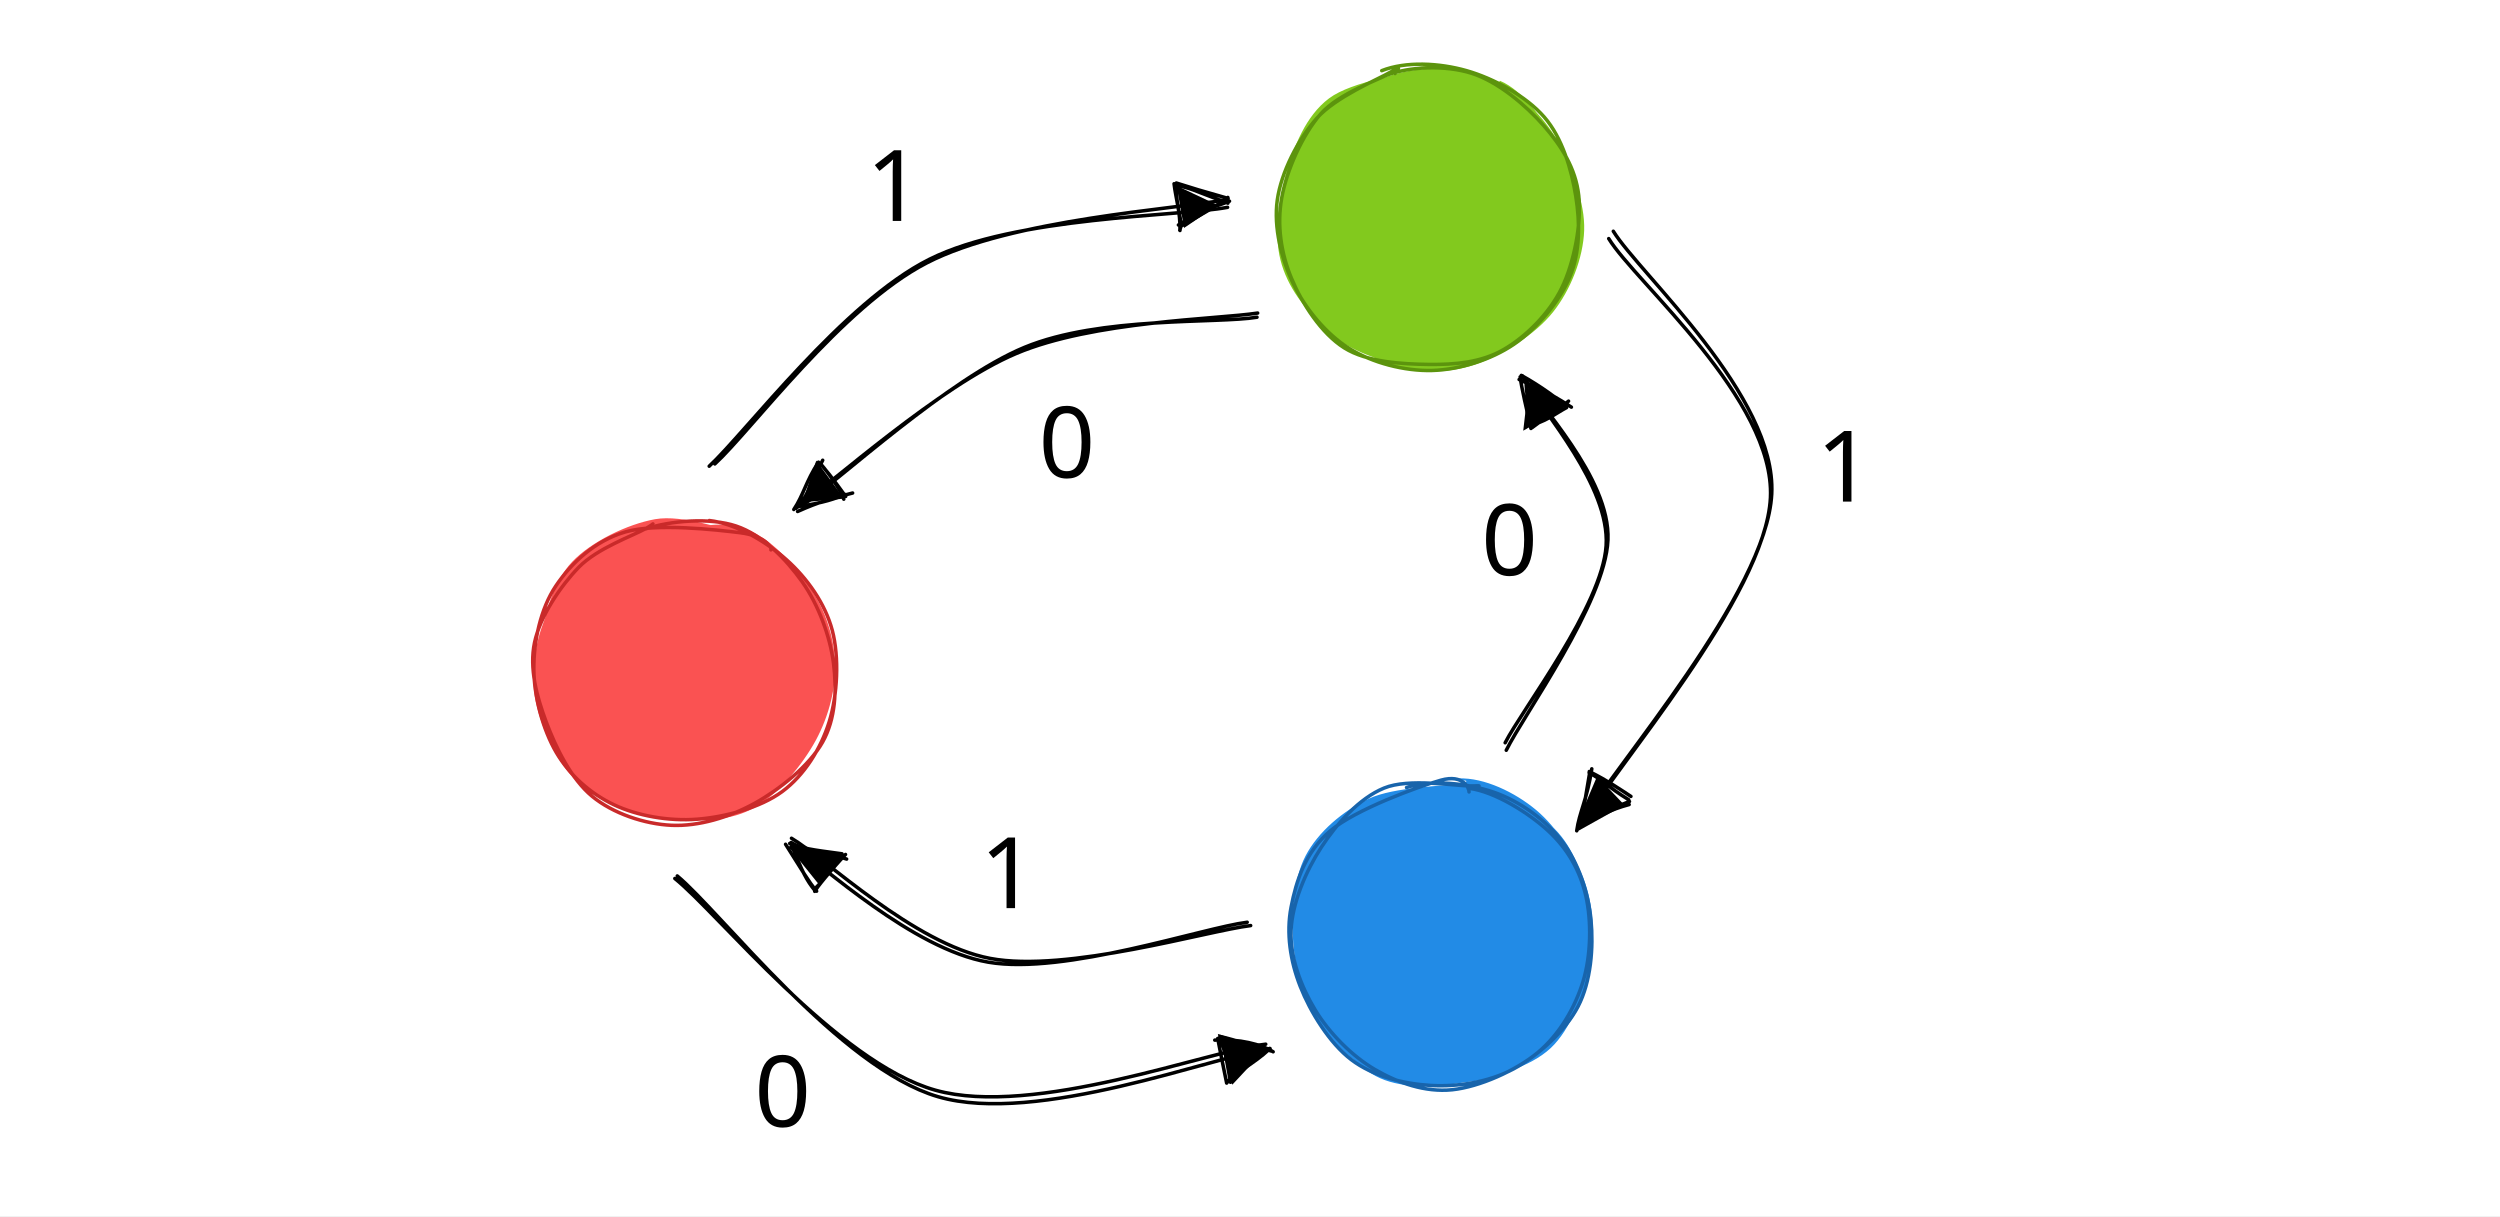
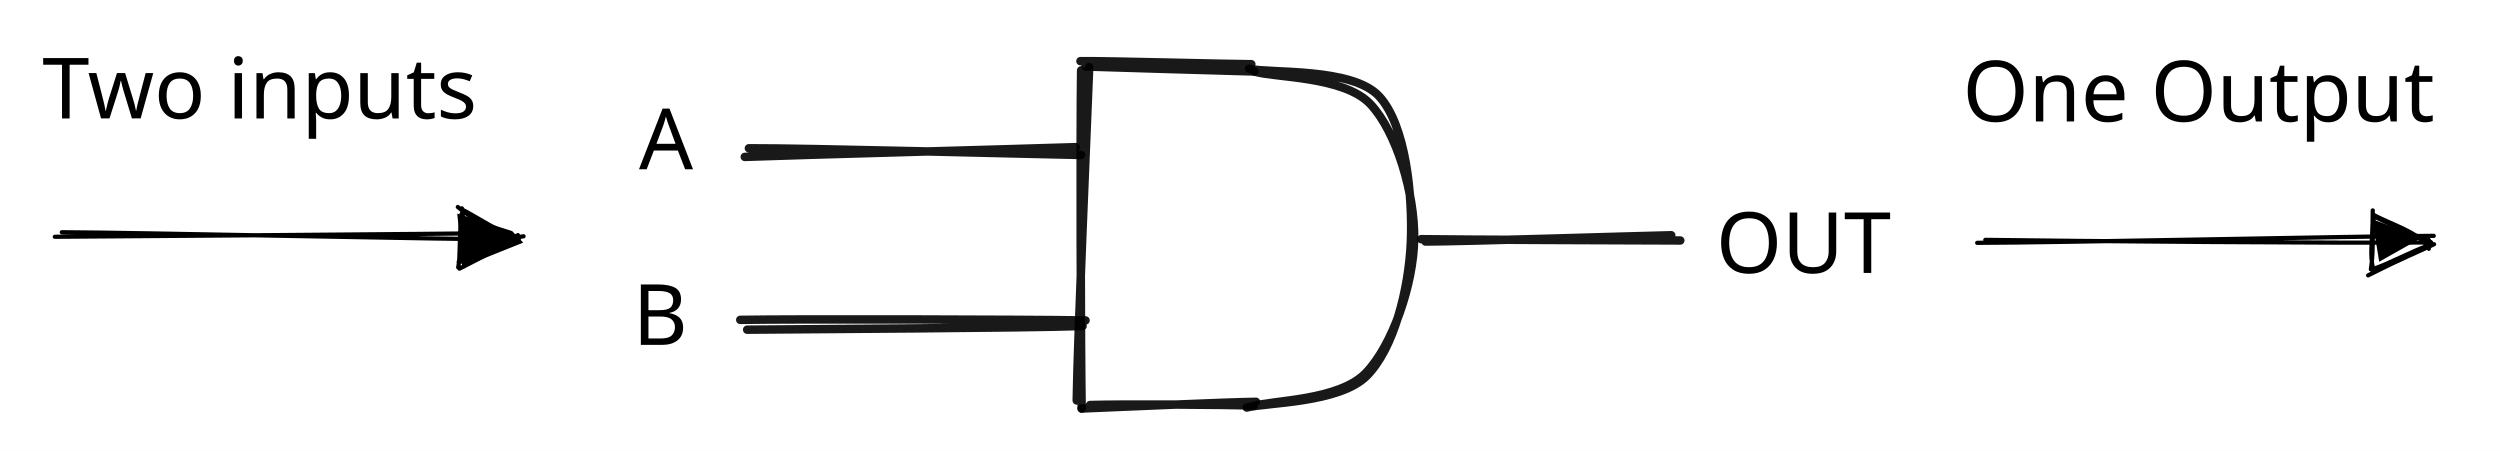
- <svg xmlns="http://www.w3.org/2000/svg" version="1.1" viewBox="0 0 707.2 344" width="707.2" height="344">
+ <svg xmlns="http://www.w3.org/2000/svg" version="1.1" viewBox="0 0 590.775 106.543" width="590.775" height="106.543">
  
-   eyJ2ZXJzaW9uIjoiMSIsImVuY29kaW5nIjoiYnN0cmluZyIsImNvbXByZXNzZWQiOnRydWUsImVuY29kZWQiOiJ4nO1cXFtz2khcdTAwMTN9z69w+Xtcctq59Nz2zbdcXNb25mLHXHUwMDBl+WqLXHUwMDEySFx1MDAwNlx1MDAwNSFcdTAwMTGQY8db+e/bI1x1MDAxM3RcdTAwMDGBcMAmW0uqXHUwMDEyWzNcdTAwMWG1ZuacPt3T5O9nOzu7ybehv/v7zq5/23HDwFx1MDAxYrk3u8/t9a/+aFx1MDAxY8RcdTAwMTE2sfT3cXw96qQ9e0kyXHUwMDFj//7bb+5w6HSDpFx1MDAxZMd9p1x1MDAxM1x1MDAwZu5v80N/4EfJXHUwMDE4O/5cdTAwMWZ/39n5O/07/6AwXGaGYz/tnjZkT1KyfPHPOEpcdTAwMWZqjFwiSlx1MDAxM2amXHUwMDFkgvEhPivxPWy9csOxn7XYS7tcdTAwMDd++PlcdTAwMWNveu9cdTAwMWZdfLyD4yB+57ezh15cdTAwMDVheJZ8XHUwMDBiU5PGMb551jZORnHfv1xmvKSHrbR0vequUXzd7UX+eFxcuCdcdTAwMWW6nSD5Zq9cdTAwMTEyvepG3XSM7MqtfX1cdTAwMDaOJoSA1kxTJqaN9naueNpINadEgDQls1x1MDAwZeIwXHUwMDFlWbP+1zHMZW5mWNvt9LtoXeRlfa5cXMFcdTAwMDTL+txMXlZcdTAwMGJHXHUwMDE4nGwhtDBcXGUm9Pyg20tcdTAwMTb1XHUwMDE4++laoN3A8Y/J5sA+fPjaS/fEX/n5irzJfP3YJNk2YZMr37PXsP2Pytsrv8Vyqz+66ZxcdTAwMWZ8jK5cdTAwMGaG7qvj44+wN2CRnr5uYT+6o1F8sztt+f580bhDfXp6eu71SdRqXfpcdTAwMDFPSG+0v4Zx9/ttb++8XHUwMDE1hm9Ozy6bp++90YejizWM+6nZ/+y5x7z/2bxwj1x1MDAwN+Gbw1fvab1xJz9lXHUwMDBidj303Hu8UamZNExJqlx1MDAxOJ+2h0HUx8boOlxms2txp59B9FnO4FV4gVJdRVxmXHUwMDE0waCU4KQ+M7RcdTAwMDJl3v5x2222dGt89fLgqvnp63C7mcHwKtTZ+1x1MDAxOVxiXHUwMDA3kFx1MDAxYVx1MDAxOFx1MDAwMFx1MDAwNVwic8RRplx1MDAwNtExQLzF1KBZx1B/XHUwMDEz1MAo0ZIzKfi/kVx1MDAxYd55jX3tRnufQi++XHJ7t1x1MDAxZt5cZronT1x1MDAwYuGF4zbiLyd/fILP4fv+6Vx1MDAxNWtcdTAwMWXeXFx4TbMuatBcdTAwMDSkXHUwMDE2j0FccopVUoPWWjBFXHUwMDE1rU1cckefjlx1MDAwZT40/rxccv54Q67li8tDt+23tp1cdTAwMWGMw1x1MDAxMPyKM2BUl6hcdTAwMDFAp62UMaJcYqdcdTAwMGK4gWpcdG57MTcwptu+3IhskFx1MDAxNOyCSfWU3PCrufdNcc6GuUFcdTAwMTFN18VccvfPn8NcZpJUXHUwMDExg+JcdTAwMWN3oFx1MDAxNPV5YbHP2EpeULlgKo1cdTAwMWaEqlx1MDAxOT+Q9PMwXCKgXHUwMDAwjkKca6VcZjNSz6NcdTAwMDLFXG6GaD3DXHUwMDA1xlx1MDAxMKqEplx1MDAxYlx1MDAwZiFcdTAwMTbsUilcdTAwMDSQVTxYbj7dUbJcdTAwMWZEXlx1MDAxMHWLhk2C49c1XHUwMDAyVLur4s61tbJBXHUwMDFjLVxyym1cXFJtKDeQ69R1h6nNyK7SSFx1MDAxMJJzyejsq/uRt9ykxco4Z1x1MDAxMnE4ho+SIIhcZq4hJ3zWJIxl8UPQYkGJwnWesSl0x8lBPFx1MDAxOFx1MDAwNFx0zvzbOIiS8lxmp1O5Z1x1MDAxMd7zXa/ciu+Ub9tNRsE9XHUwMDE2pj2GdtBcIutnP+1kiEl/mf781/O5vSWp2Nr201x1MDAxMLK4q5VYNl41VtJcdTAwMDFnYJKN9yz/b1x1MDAxNTEm/m0yj1x1MDAxN3l1LIVcdTAwMWJcdTAwMWVsIJHp82XEeHZcdTAwMDGdce/i1Xn7slx1MDAxOVx1MDAxZrdO7tqtXHUwMDAzvt3EqKkpSqJiLCVZXcH0UzyZLcKUXHUwMDE3OWSPuidC9JRaYEy3iiYqIGRcdTAwMTXCU2C4XiWaz1Y5jpKz4C7lXFxduPrCXHUwMDFkXHUwMDA0Yep9ppfTbYlTQ/NcdTAwMTM39vFx6f2q0HEvXGa6ds/uhv5VcTMnQcdccqfNSZxcdTAwMGLgO/hgXHUwMDE3h1x1MDAxYr2eYYx4XHUwMDE0dIPIXHLPp0Y8TFtwSStBhPMocCpzXHUwMDFiZ1x1MDAxOYhcdTAwMTaruK1cdTAwMDRcdTAwMTElnDhM4ntKpTRnJVx1MDAxMFx1MDAxOe5QKlx1MDAwMSWWwFx1MDAwZULIjYBIsPnp0imiqFx1MDAxNI6040u0XHUwMDE3bZGsjDDEXHUwMDE2NzYt8ZRSQ1x1MDAxOUFzrLx+qVHbr6PUMFx1MDAxYYTi6Js0UM5ccsv1unfsyJ5GgVZcdTAwMDZcdTAwMTdcdTAwMTidXHUwMDE3gYdpjcWhdkFrXHUwMDAwXHUwMDEysiQ4SVx1MDAwNlx1MDAxNMtcdTAwMDLEqUXawbiXXHUwMDExXHRcZmNgXHUwMDEwoH51pVx1MDAwMdxBXYB0jIpOXHUwMDAzL1xuXHUwMDAzXHUwMDA1xWTfssFcdTAwMWHaooRcdTAwMTJjc295nNjPLEJWVFx1MDAxOdVcdTAwMTSpKuMvSSlcYiFMxvXLXHUwMDE4cnFcXL6VXGaJsHZwS1x1MDAxYS0k/pNz4WlaRmuH49yjf1dIXmCgZNeaVFx1MDAwNjPp6nKJMVx1MDAwMZmfmOHCwXhcdTAwMGLBRVUhezQhSIwmODozmoWLT8CPaIHJZnf9/LhcdTAwMDJcdTAwMTcxoFx1MDAxMteNXG6Uh1x1MDAxY528zvWaXHUwMDA0PqmAxLhIKYIxrHpgLFY7PCRcdTAwMGX6V4UuXHUwMDE3XHUwMDA0R1BcdTAwMDGj80zS6Ik1XHUwMDAzLaikOKW/OkM2XHUwMDE0n59PtFx1MDAxZorhqaVPhm79nvKWXHUwMDBlV42UtHlyMDs3uKtFk1XBXHUwMDE4paJ89Vx1MDAwN0syrYCgmqyfpeq3XHUwMDA2zY8nb1x1MDAxYkHraP/uVEcv3Mtv59vNkrhcdTAwMWbTtZKcK22ILOpIwKC64J2eMFx1MDAxNqOGXHUwMDEzXHUwMDBiXHUwMDFm8zjBXHUwMDE4QlVnT/ovXHUwMDE4W6A0oFx1MDAxYUNcdTAwMTSkkShWdf2MxuJU/VaCXGKZztEgbUZOXHUwMDEyJY0pgEgw7khuwDCUyOizNiQ1pKrKm0xBNUmgXHTFlOCmeFCdnVx1MDAxMCslJWz8hHih3Fx1MDAxMFx1MDAwMOYh2Fu33MBwzDo5iS6MacMp5Tm3lKV+XHUwMDE5ui1cdTAwMWImXHUwMDAw0oZ6aDxWW29Qh1x1MDAxOGbVOz6QoMpcdTAwMTezXHUwMDAxmbVcdNUkxdVmmiM+1yE35kiKkugo3L9euWFcdTAwMTbJXHJW3tbL5UYlWtJmWFeuXHUwMDE3ZWolNWpcdTAwMTQyVsvWp8aToSRez+s3m8NcdTAwMTO3R1x1MDAwZq7Gg7uX202NXHUwMDE4X1x1MDAxNXRd5lx1MDAxMVNqpLpCfTyBvuBcdTAwMWHZXHUwMDA3ViuO+YlkL27ix0v2km3QXHUwMDE35IH6gnJVXHRcIoy20PtcdTAwMDKtX322uJxnK0GEoU8+lSGLIOLSOIZKQbnRXHUwMDE0u25KpTO99GRZQFVcdTAwMWTcXHUwMDA0Y1pKSbXSXHUwMDFiLzJZWDVcdIxsUl6scrBcZlx1MDAwMphcdTAwMDGwOXwjcku3kzvGxZnkyE6SMM5x7lx1MDAxZSYvVklBg6CAflZZ14jSXHUwMDFk5ohcdTAwMWXuKKlcdTAwMTSVKO3BXHUwMDFlNKzlcPkpXHUwMDE1hmRFT1RcdTAwMTJcdTAwMDS4XG7Wi1x1MDAxMUGVUHUyXHUwMDFh1XBJXHUwMDA3LCNlTXpDVTMlqnqj8U9tonSvXHUwMDA2svVSvtXtOLpsvDs+63x13S0nyjI1cniMmpt6+kKhJdxcdTAwMWXXPYq+UJTAg1K2/1p9UanRobIgQ4FcdTAwMTaEXHUwMDEyXv+g5PRt+1V4LVx1MDAwNp5od6+6vuxfn6tcdTAwMGbbXHJcdTAwMWFcdTAwMWLyXHUwMDE3jrtKXHUwMDE4XHUwMDAyuj05QMSQXHUwMDEyLF8g87NcdTAwMTiaXHUwMDEy73qrO3+weDVCNaWG/ZdhnJ3EOVx1MDAxMIXqXCJznEZhlFx1MDAxNvX92uLa2i2FKFx1MDAxMVx1MDAwZapcdTAwMGWcXHUwMDA3rVEx8lJpKUc5hjyFXHUwMDAykoKdjs1glOll5Vx1MDAxZaTi+3NcdTAwMTP4XG7BXHUwMDA1XHUwMDEzmj2l+teUsI2Wla5cIrQpkipHJ2NQ/EtD9JzCUlvpSVx1MDAwNFfEXGLDhFx1MDAxMbO1XHUwMDE16632sFah8LeSXlx1MDAxOYK+kYo5taXMXHUwMDExlGLMKVx1MDAxOEad9ptcdTAwMGa/uvxni+Q/iNLZ5LLRXHUwMDFhMlX32uaxXHUwMDBi31x0sZ8yStYk/amqPoXRKGFwsXh9kuxdtEZvLk9vxq/uTujtl36P3za+bDdJXHUwMDFhW/Q2r5LiPklyv8A/RM6GXHUwMDBlYeqpXHUwMDE4ybSUnORM3GAkoKnRj1hW+itEXHUwMDAyI7+TlIgmhyNcdFU4QvRcdTAwMGKMoJWpX1rabYw+XGa/nO+/+8abcHj2/sXeYb+qPrvndnrXI//pkSQ0pEhiRNr0lCyeZ6L6cCS2olcywlZQVUEpXHUwMDE5udF46I5wky6E09x+PyCFbqji63VcdTAwMTnC2H12XHUwMDA2hFJcdTAwMTJcdTAwMDPs2VwiU6pcdTAwMTnhIH9SePBcdTAwMDdcdTAwMGJcdTAwMGb0XHUwMDFjgFwi1cDqX9Z+NnEyu+5weJbgkFPT8Fx1MDAxZFx1MDAwMm+Cz2yY3a+Bf7M/739cdTAwMWNIP1x1MDAxNlx1MDAxOKn9duv56Xt+f/b9XHUwMDFmIVbKqSJ9
+   eyJ2ZXJzaW9uIjoiMSIsImVuY29kaW5nIjoiYnN0cmluZyIsImNvbXByZXNzZWQiOnRydWUsImVuY29kZWQiOiJ4nO2aWVfiSFx1MDAxNIDf/Vx1MDAxNVx1MDAxY/q1pWtf+lxyXFxatF26UbFnTlx1MDAxZk+AXHUwMDAwkWwmhah9/O9TiZCEXGKyjDh4hjwo3NpuVd3v3ltcdTAwMTX+bFx1MDAxNVxuRfXgm8WvhaJ53zRsq1x1MDAxNVx1MDAxOIPi50h+Z1x1MDAwNqHlubpcYsXfQ69cdTAwMWY045pdpfzw65cvhu+XOpZqeF6v1PSc52ambTqmq0Jd8W/9vVD4XHUwMDEz/81cZmRbrlx1MDAxOdeNpekwlIi89MRz4yEhgIAxKFx1MDAwME1qWOGuXHUwMDFlSpktXdw27NBMS1wiUbFcdTAwMTNK5l9cdTAwMWF7snrUQ99cdTAwMWJXZJ/Sh3TYtmXbNfVgP0/IaHb7QUapUFx1MDAwNV7PrFst1Vx1MDAxZM0/I0/ahZ5esLRV4PU7XddcZqO5w0Tq+UbTUlx1MDAwZlomQVwiNNxO3EUquY+nKWRcdGBcdTAwMTDNllxiLFx1MDAwNE6Ko/ZEsFx1MDAxMsRCXG5cbinmVFx1MDAxMppTbMezvSBS7Fx1MDAxM4ifVLWG0ex1tH5uK6mjXHUwMDAyw1xyfSPQm5XWXHUwMDFiXGanzFLFuqbV6aoxXUMzXnZcdTAwMDQ4xIRClupcdTAwMTGN4Vdb6e7H0m+eXHUwMDEyP+Bpq1x1MDAxMqqG+VC9vLpwzq6Kw/Lf2fVzW8P1+5O2XHUwMDFl2lxyXHUwMDFhSp7SSUX19zL2lnbV91vGs21AJjDXKjJcdTAwMDE4T8q1XHL2dKHbt+1U5jV7XHUwMDEzzClURqAqltuy3E6+iem2ppTYRqh2PMexlFbjzLNcXJWvXHUwMDEx91tcdTAwMGVcdTAwMDJv0DWN1oSep5b5UXfjS5x+KqT7XHUwMDE0f0k+//48sTabVn0r+3+46POzTOVUllx1MDAxMZOScorTXHUwMDFhs1i+qFxu+9uv/e53R4ir3tXh7lx1MDAxOVx1MDAxM86asyzROMopIzHK7N1QXHUwMDE286BcZlx1MDAxMYRIXCKS8ThcdTAwMWKUR519XHUwMDE0lMVqUGYwL1x1MDAxZKFMXHUwMDExJFx1MDAxMmXKZ4F8dnOwO0Dnv9xcdTAwMDPVMNRtxVx1MDAxOVxcWvBDg0zBeoHMXHUwMDE5glxmcZnyseF41Nn/m2NcdTAwMDZRXjrimFx1MDAxMFx1MDAwNlx0Qnz+7Pqv6lxyXHUwMDE1tVvjToTd6olzICtcdTAwMTc/XHUwMDFia1x1MDAwZTJcdTAwMDTg1ZBM3o3kXHQgi5chWejzjn5kmidtUFx1MDAxZXX2UVBcdTAwMWWrLd5cZuVcZqk5lDnjXHUwMDFjXHUwMDEzLFx1MDAxNojJe81cdTAwMWJRd2xn79Bnu0ZZosHD/lx1MDAwNuU5USZzZddcdTAwMTJcdTAwMDIpmD71bFD+sCiTXHUwMDE1RWWelyZcdTAwMDdloX0/5HD+qIxcdTAwMDfXdtlcdTAwMTO4XHUwMDE53JGftW9nZbfdxVx1MDAxZlx1MDAxYmWKcij/tyRLiFx1MDAwMaRgw/GG48JcdTAwMTjHXHUwMDEwXHUwMDEzklx1MDAxN49AZlwiMlxcXHUwMDBl5o/JR9/rXvnIsi5O9o6Oj2VFXHUwMDE419ena1x1MDAwZjJ59fL6/WIyXHUwMDE2JVx1MDAwNDlFXGLqozBcdTAwMTM0fa3wSrpNuaBSZDdpg/aos4+CNlx1MDAxMiWpTY9cdTAwMTGkd1x1MDAxM1wijni2OS9cdFx1MDAxZZFcYlxip7pcbqGzuptqR9FDYEmfmpkgSGAgXHUwMDA0YDOVYyWdmjOdXGJiQrVcdTAwMTZwTDdU0mKEJVx1MDAxMoxiXCL5rN7+3cHCiLZjYjoy/dpcdTAwMWVTRDBlXHUwMDBi3PbVnIvt872gXHUwMDExXHUwMDFlX5q08rjdv0TOkpdcdTAwMDQwJ1/Wi+lsY4ZcdTAwMWLTXHUwMDA3qHG/JdjKXHUwMDFjXHUwMDE1zCRcdTAwMTKJa8pMdZhzUMnRlIv5d3I42vZl6q8/msPRm2A9b/Zq3E5mXHUwMDFio2dcdTAwMWIuSKMy79UkXHUwMDE48dT34drHQUFAxlRnsdh7rLOrfefxvkyMyvlO65RcdTAwMWNet9efxXxcdTAwMGVcdTAwMDFyY78li1x1MDAxM9JcdTAwMDSUSVJGt3JcdTAwMTJcYsJcdTAwMTBdhMcx41xcXGI8iaVI88pcdTAwMDXAa3uuqlmPMftgTLpvOJb9MLYnsVx1MDAwMepcdTAwMDU6XHUwMDFmeFx1MDAwNcv1+1qvzDqGZpz0RnNcdTAwMWZrUbatjlx1MDAxYufEZnvcfpXVNOykWHl+WtrUXHUwMDFhXHUwMDE4urug+oJaL7A6lmvY5y+1WS6YQTL1xlx1MDAxYlKCJFuAn5P9XHUwMDFm9/bpWVx1MDAxYkiy23503VZwTFx1MDAxZdedXHUwMDFmiFx1MDAxMNBJXHUwMDA3YVx1MDAxY0hOhIQvQluJXHUwMDAzxJCQklx1MDAwMMDYf1x1MDAxZOkgl1xcn1xy6JS3V+9cdTAwMTPsXHUwMDE41ilcdTAwMThahrlcXLDLKDb8UVRs80XaXHUwMDA1wKt3aje3deg2O7RcdTAwMTFcdTAwMWU4MlmymNJmP9JyXHUwMDFilCBFXHUwMDEwMaxcdTAwMTNcdTAwMDDKOExfXHUwMDA1RCtj+LEhl1B2g5M8NJ38Js7OiLMw4yFzfkJKbVxyjM3/U5VcdTAwMWa7/OjmRF1cdTAwMTn1m2ZFXHUwMDA0dzrqntfX309A9pqfIODd/Fx1MDAwNJzgJ15GYYZcdTAwMDHlem8mv1x1MDAxYXvjIKxcdTAwMWRcdTAwMDJcdTAwMDLplFdcdTAwMWSET12zcNpXOu6tQ1x1MDAxMM5os1x1MDAxNFtoelx1MDAwZYtcdTAwMThHXHUwMDAw4rnRsn9ZpqiEO6q3a/clN25vTm5cdTAwMGbWXHUwMDFkLVx0yDhLNH8h94bw0HnY0SFcdTAwMDVDXHUwMDAxXHScfNP11vBAzjI2sGp4yuvATHk5VOjUKKTNTGdcdTAwMDFkXHUwMDAxVlxcc1x1MDAwN5hHbrkq9mtm9/B4XHUwMDBmfO+5689cbirlXuRKXFxa3T3xvLGG6fhI3ynWICT5UjctS+FSWVx1MDAwN1xcKsvhkrlcdTAwMWLI48I5g1x1MDAxMFMyf9r2ek6+prxASEVcdTAwMWVcdTAwMTjOVlxiXGaZXHUwMDBiXHUwMDE4SKFOXHUwMDEz8UKHuNeBSfL89EhVmO9gPmZJz1x1MDAxN1x1MDAwNUnJ0/DTSs6Cy6V+XHUwMDE35+tcdTAwMDBkpMbWaIXi1SlcdTAwMWG+X1N6bYqjY63eU6s1nGDaWfHOMlx1MDAwN5WXVvWpXHUwMDFkP1GvMeZcdTAwMTFQZnx4f9p6+lx1MDAwN2zczvMifQ==
  <defs>
    <style class="style-fonts">
      @font-face {
        font-family: "Virgil";
        src: url("https://unpkg.com/@excalidraw/excalidraw@0.14.2/dist/excalidraw-assets/Virgil.woff2");
      }
      @font-face {
        font-family: "Cascadia";
        src: url("https://unpkg.com/@excalidraw/excalidraw@0.14.2/dist/excalidraw-assets/Cascadia.woff2");
      }
    </style>
  </defs>
-   <rect x="0" y="0" width="707.2" height="344" fill="#ffffff" />
-   <g stroke-linecap="round" transform="translate(150.6001 147.1001) rotate(0 42.79999 42.79999)">
-     <path d="M39.28 1.06 C46.66 0.04, 57.75 2.73, 64.7 6.43 C71.66 10.12, 77.56 16.74, 81.01 23.23 C84.46 29.72, 86.23 37.92, 85.43 45.37 C84.62 52.82, 80.94 61.79, 76.19 67.93 C71.43 74.07, 64.17 79.61, 56.91 82.21 C49.66 84.81, 40.18 85.02, 32.67 83.53 C25.17 82.05, 17.19 78.77, 11.88 73.29 C6.57 67.82, 2.23 58.22, 0.82 50.69 C-0.59 43.17, 0.73 35.15, 3.42 28.17 C6.11 21.18, 8.95 13.27, 16.98 8.8 C25.02 4.32, 44.09 1.85, 51.65 1.33 C59.21 0.81, 62.36 4.99, 62.33 5.69 M58.73 2.07 C65.99 3.89, 72.64 11, 77.12 17.24 C81.59 23.49, 85.07 32.01, 85.57 39.53 C86.08 47.05, 83.93 55.39, 80.15 62.37 C76.36 69.34, 69.44 77.66, 62.87 81.35 C56.29 85.05, 48.06 85.35, 40.69 84.54 C33.32 83.72, 24.94 80.96, 18.64 76.48 C12.34 72, 5.61 64.73, 2.87 57.65 C0.14 50.58, 0.85 41.64, 2.25 34 C3.64 26.37, 5.84 17.54, 11.26 11.83 C16.67 6.13, 26.88 1.17, 34.72 -0.23 C42.56 -1.62, 54.79 2.88, 58.32 3.47 C61.85 4.06, 56.05 2.72, 55.89 3.31" stroke="none" stroke-width="0" fill="#fa5252" />
-     <path d="M50.03 0.15 C57.33 0.93, 66.08 6.05, 71.88 11.23 C77.68 16.41, 82.83 23.6, 84.84 31.24 C86.85 38.89, 86.32 49.5, 83.96 57.1 C81.6 64.69, 76.9 72.23, 70.66 76.83 C64.43 81.42, 54.51 84.03, 46.57 84.64 C38.63 85.26, 29.66 83.68, 23.03 80.53 C16.39 77.38, 10.53 72.17, 6.76 65.76 C2.99 59.35, 0.43 49.93, 0.41 42.08 C0.38 34.24, 2.29 25.13, 6.62 18.67 C10.95 12.22, 17.68 5.86, 26.37 3.35 C35.07 0.84, 51.94 2.75, 58.79 3.6 C65.64 4.45, 67.77 7.67, 67.48 8.45 M31.9 2.55 C39.06 0.18, 50.24 -0.78, 57.65 1.71 C65.05 4.2, 71.74 11.01, 76.32 17.48 C80.91 23.94, 84.22 32.94, 85.18 40.51 C86.13 48.07, 85.8 56.26, 82.07 62.87 C78.34 69.49, 69.9 76.28, 62.78 80.19 C55.67 84.11, 47.02 86.7, 39.38 86.36 C31.73 86.02, 22.81 83.03, 16.9 78.16 C10.99 73.29, 6.64 64.38, 3.92 57.13 C1.21 49.88, -0.93 41.96, 0.61 34.66 C2.14 27.36, 7.92 18.71, 13.15 13.34 C18.37 7.98, 28.51 4.43, 31.96 2.48 C35.4 0.52, 33.61 1.05, 33.81 1.61" stroke="#c92a2a" stroke-width="1" fill="none" />
-   </g>
-   <g stroke-linecap="round" transform="translate(361.4001 18.70012) rotate(0 42.79999 42.79999)">
-     <path d="M37.94 0.61 C45.37 -1.06, 55.17 0.87, 62.04 4.27 C68.91 7.68, 75.18 14.45, 79.18 21.01 C83.17 27.58, 86.2 36.26, 86.01 43.66 C85.82 51.05, 82.39 59, 78.03 65.38 C73.68 71.76, 66.69 78.68, 59.87 81.93 C53.04 85.19, 44.74 86.03, 37.1 84.9 C29.47 83.77, 19.92 80.28, 14.07 75.14 C8.22 70, 3.95 61.5, 2.01 54.04 C0.07 46.58, 0.36 37.86, 2.45 30.38 C4.54 22.89, 7.96 14.09, 14.54 9.14 C21.13 4.19, 36.53 2.13, 41.93 0.67 C47.34 -0.79, 47.03 -0.33, 46.98 0.4 M62.93 4.16 C69.55 6.94, 75.46 15.5, 79.43 22.55 C83.4 29.6, 86.98 38.6, 86.73 46.45 C86.47 54.29, 82.91 63.33, 77.9 69.61 C72.89 75.89, 63.83 81.55, 56.66 84.14 C49.49 86.73, 42.24 86.98, 34.89 85.14 C27.53 83.31, 18.24 78.39, 12.52 73.11 C6.79 67.83, 2.01 61.1, 0.51 53.46 C-0.98 45.83, 0.77 34.6, 3.57 27.3 C6.37 19.99, 11.18 14.04, 17.29 9.64 C23.4 5.25, 32.83 1.64, 40.22 0.95 C47.62 0.26, 58.16 4.62, 61.67 5.49 C65.18 6.37, 61.37 5.63, 61.27 6.2" stroke="none" stroke-width="0" fill="#82c91e" />
-     <path d="M29.47 1.29 C36.29 -1.41, 45.79 -0.89, 53.45 1.29 C61.11 3.47, 70.27 8.46, 75.42 14.39 C80.57 20.31, 83.15 29.29, 84.36 36.83 C85.57 44.37, 85.6 52.65, 82.68 59.63 C79.76 66.61, 73.35 74.28, 66.85 78.69 C60.35 83.11, 51.43 85.9, 43.67 86.1 C35.91 86.3, 26.83 83.96, 20.3 79.89 C13.77 75.82, 7.9 68.68, 4.5 61.67 C1.11 54.67, -1.17 45.68, -0.08 37.86 C1.02 30.05, 5.75 20.79, 11.07 14.78 C16.39 8.76, 28.14 3.87, 31.83 1.76 C35.52 -0.36, 33.12 1.53, 33.23 2.1 M30.63 2.66 C37.21 0.08, 47.45 -0.33, 54.89 2.03 C62.33 4.39, 70.2 11.05, 75.25 16.81 C80.3 22.57, 84.34 28.94, 85.19 36.6 C86.05 44.27, 83.92 55.53, 80.36 62.8 C76.81 70.07, 70.14 76.63, 63.88 80.22 C57.62 83.82, 50.31 84.47, 42.81 84.39 C35.3 84.3, 25.34 83.77, 18.86 79.71 C12.38 75.65, 6.89 67.11, 3.94 60.04 C0.99 52.97, -0.21 45.05, 1.17 37.3 C2.55 29.55, 7.02 19.44, 12.2 13.52 C17.39 7.61, 28.77 3.84, 32.29 1.83 C35.8 -0.19, 33.4 0.84, 33.27 1.42" stroke="#5c940d" stroke-width="1" fill="none" />
-   </g>
-   <g stroke-linecap="round" transform="translate(365.0002 221.5001) rotate(0 42.79999 42.79999)">
-     <path d="M53.8 1.15 C61.09 2.62, 70.65 8.26, 75.76 14.02 C80.86 19.79, 83.28 27.8, 84.41 35.71 C85.54 43.63, 85.63 54.15, 82.55 61.49 C79.46 68.83, 72.53 75.83, 65.9 79.74 C59.26 83.65, 50.52 85.04, 42.74 84.94 C34.95 84.84, 25.5 83.09, 19.17 79.13 C12.83 75.17, 7.76 68.08, 4.72 61.17 C1.68 54.26, 0.1 45.24, 0.91 37.66 C1.72 30.08, 4.49 21.63, 9.56 15.7 C14.63 9.77, 23.14 4.19, 31.33 2.08 C39.52 -0.03, 53.61 2.3, 58.71 3.06 C63.81 3.81, 62.1 5.99, 61.95 6.58 M47.64 -1.3 C54.88 -1.57, 63.57 2.65, 69.55 7.64 C75.54 12.63, 81.05 21.24, 83.52 28.66 C86 36.08, 86.06 44.46, 84.41 52.19 C82.76 59.91, 79.43 69.61, 73.62 75.02 C67.82 80.42, 57.62 83.19, 49.59 84.61 C41.57 86.02, 32.34 86.55, 25.48 83.53 C18.61 80.51, 12.49 72.84, 8.39 66.47 C4.29 60.1, 1.54 52.97, 0.86 45.33 C0.18 37.68, 0.76 27.42, 4.32 20.6 C7.87 13.79, 14.93 7.85, 22.19 4.44 C29.44 1.04, 43.57 0.93, 47.84 0.15 C52.1 -0.63, 48.24 -1.14, 47.76 -0.23" stroke="none" stroke-width="0" fill="#228be6" />
-     <path d="M32.88 1.28 C39.82 -1.08, 50.23 0.07, 57.56 2.6 C64.89 5.13, 72.3 10.46, 76.88 16.48 C81.47 22.5, 84.3 30.92, 85.06 38.72 C85.81 46.51, 85.05 56.2, 81.39 63.23 C77.73 70.26, 70.05 77.18, 63.1 80.9 C56.15 84.62, 47.34 85.99, 39.7 85.55 C32.05 85.11, 23.38 82.93, 17.24 78.26 C11.09 73.6, 5.65 64.75, 2.82 57.56 C-0.02 50.37, -1.2 42.47, 0.22 35.13 C1.63 27.79, 4.26 19.51, 11.32 13.52 C18.38 7.53, 36.03 1.04, 42.57 -0.79 C49.11 -2.63, 50.6 1.64, 50.56 2.52 M50.68 1.52 C57.79 2.43, 67.45 8.46, 72.93 13.52 C78.42 18.57, 81.94 24.75, 83.58 31.85 C85.23 38.96, 85.08 48.73, 82.81 56.14 C80.54 63.54, 76.13 71.17, 69.97 76.27 C63.8 81.38, 53.47 85.97, 45.8 86.77 C38.13 87.56, 30.41 84.81, 23.94 81.04 C17.48 77.27, 10.99 70.71, 7.03 64.16 C3.08 57.62, -0.08 49.43, 0.21 41.77 C0.5 34.11, 4.38 24.91, 8.77 18.18 C13.15 11.46, 19.48 4.33, 26.5 1.44 C33.52 -1.46, 46.57 0.83, 50.9 0.82 C55.23 0.82, 52.61 0.61, 52.45 1.4" stroke="#1864ab" stroke-width="1" fill="none" />
-   </g>
+   <rect x="0" y="0" width="590.775" height="106.543" fill="#ffffff" />
  <g stroke-linecap="round">
-     <g transform="translate(201.8001 131.1001) rotate(0 72.39999 -36.40001)">
-       <path d="M-1.18 0.78 C9.19 -8.82, 36.7 -45.56, 61.13 -57.76 C85.57 -69.97, 131.69 -69.83, 145.45 -72.45 M0.41 0.14 C10.74 -9.32, 36.26 -44.27, 60.36 -56.73 C84.47 -69.19, 131.19 -71.95, 145.02 -74.61" stroke="#000000" stroke-width="1" fill="none" />
-     </g>
-     <g transform="translate(201.8001 131.1001) rotate(0 72.39999 -36.40001)">
-       <path d="M144.48 -74.31 L133.14 -66.61 L131.04 -78.56 L143.35 -72.75" stroke="none" stroke-width="0" fill="#000000" fill-rule="evenodd" />
-       <path d="M146 -74.19 C141.17 -72.24, 140.17 -72.74, 131.55 -67.46 M145.53 -75.25 C140.83 -71.79, 137.98 -70.48, 132.15 -67.03 M131.93 -65.98 C133.07 -68.51, 130.69 -72.12, 131.04 -78.78 M131.99 -65.9 C132.13 -71, 130.81 -74.92, 130.32 -79.12 M130.55 -78.61 C134.46 -78.25, 136.03 -77.13, 145.55 -73.63 M130.96 -79.33 C134.73 -78.11, 138.91 -76.85, 145.61 -74.97 M145.02 -74.61 C145.02 -74.61, 145.02 -74.61, 145.02 -74.61 M145.02 -74.61 C145.02 -74.61, 145.02 -74.61, 145.02 -74.61" stroke="#000000" stroke-width="1" fill="none" />
-     </g>
-   </g>
-   <mask />
-   <g transform="translate(245.0001 35.50011) rotate(0 9 17)">
-     <text x="0" y="27" font-family="Cascadia, Segoe UI Emoji" font-size="28px" fill="#000000" text-anchor="start" style="white-space: pre;" direction="ltr">1</text>
-   </g>
-   <g stroke-linecap="round">
-     <g transform="translate(456.065 66.41656) rotate(0 17.59991 82.8)">
-       <path d="M0.31 -1 C7.84 11.19, 46.55 45.55, 45.12 73.35 C43.69 101.15, 0.56 150.36, -8.29 165.79 M-0.99 1.08 C6.49 13.37, 46.06 46.65, 44.76 74.34 C43.46 102.02, -0.11 151.72, -8.78 167.2" stroke="#000000" stroke-width="1" fill="none" />
-     </g>
-     <g transform="translate(456.065 66.41656) rotate(0 17.59991 82.8)">
-       <path d="M-9.51 165.53 L-4.28 153.17 L3.46 161.33 L-9.66 168.65" stroke="none" stroke-width="0" fill="#000000" fill-rule="evenodd" />
-       <path d="M-10.04 168.6 C-9.35 163.48, -7.04 159.52, -5.78 151.07 M-9.36 166.85 C-7.97 163.01, -7.59 158.98, -6.43 152.49 M-6.49 151.83 C-1.25 154.45, 1.99 156.72, 5.29 158.87 M-6.54 152.19 C-3.21 153.89, -1.23 156.2, 4.66 159.81 M4.79 161.17 C-0.53 162.6, -4.06 164.46, -9.83 167.86 M4.88 160.31 C0.57 161.95, -2.16 163.18, -9.16 167.12 M-8.78 167.2 C-8.78 167.2, -8.78 167.2, -8.78 167.2 M-8.78 167.2 C-8.78 167.2, -8.78 167.2, -8.78 167.2" stroke="#000000" stroke-width="1" fill="none" />
+     <g stroke-opacity="0.9" fill-opacity="0.9" transform="translate(336.03 56.13899) rotate(0 30 0)">
+       <path d="M0.83 0.94 C10.62 0.9, 48.96 -0.33, 58.9 -0.55 M-0.19 0.38 C9.94 0.53, 51.01 0.64, 61.04 0.69" stroke="#000000" stroke-width="2" fill="none" />
    </g>
  </g>
  <mask />
  <g stroke-linecap="round">
-     <g transform="translate(352.8651 261.6166) rotate(0 -64.80002 -7.200043)">
-       <path d="M0.92 0.21 C-11.35 1.68, -51.12 13.62, -72.77 9.5 C-94.42 5.39, -119.57 -18.96, -128.97 -24.49 M-0.06 -0.73 C-12.49 0.81, -51.72 14.28, -73.28 10.57 C-94.84 6.85, -120.16 -16.98, -129.41 -23.02" stroke="#000000" stroke-width="1" fill="none" />
-     </g>
-     <g transform="translate(352.8651 261.6166) rotate(0 -64.80002 -7.200043)">
-       <path d="M-129.58 -21.84 L-113.77 -19.99 L-121.35 -11.58 L-130.01 -22.35" stroke="none" stroke-width="0" fill="#000000" fill-rule="evenodd" />
-       <path d="M-129.15 -21.98 C-125.08 -21.17, -118.15 -20.28, -113.37 -18.6 M-129.04 -23.29 C-126.45 -21.59, -123.29 -21.26, -114.68 -20.09 M-113.69 -19.9 C-117.92 -15.46, -119.6 -12.88, -121.89 -10.68 M-115.1 -19.9 C-116.88 -15.67, -120.16 -12.98, -122.4 -9.47 M-121.86 -9.52 C-124.32 -12.48, -125.51 -14.71, -130.64 -22.79 M-122.33 -9.68 C-124.66 -12.56, -126 -15.02, -128.78 -22.46 M-129.41 -23.02 C-129.41 -23.02, -129.41 -23.02, -129.41 -23.02 M-129.41 -23.02 C-129.41 -23.02, -129.41 -23.02, -129.41 -23.02" stroke="#000000" stroke-width="1" fill="none" />
+     <g stroke-opacity="0.9" fill-opacity="0.9" transform="translate(176.03 36.13899) rotate(0 40 0)">
+       <path d="M0.94 -1.1 C14.23 -1.15, 66.34 0.24, 79.45 0.49 M-0.03 0.94 C13.09 0.45, 65.1 -0.93, 78.21 -1.37" stroke="#000000" stroke-width="2" fill="none" />
    </g>
  </g>
  <mask />
-   <g transform="translate(277.2 229.9001) rotate(0 9 17)">
-     <text x="0" y="27" font-family="Cascadia, Segoe UI Emoji" font-size="28px" fill="#000000" text-anchor="start" style="white-space: pre;" direction="ltr">1</text>
-   </g>
  <g stroke-linecap="round">
-     <g transform="translate(358.6463 296.9396) rotate(0 -83.60001 -17.60002)">
-       <path d="M0.57 -0.33 C-15.16 1.85, -65.31 21.45, -93.25 13.31 C-121.19 5.18, -154.77 -38.96, -167.06 -49.15 M-0.6 -1.56 C-16.54 0.25, -66.16 19.27, -94.02 11.46 C-121.88 3.65, -155.66 -38.76, -167.75 -48.43" stroke="#000000" stroke-width="1" fill="none" />
-     </g>
-     <g transform="translate(358.6463 296.9396) rotate(0 -83.60001 -17.60002)">
-       <path d="M-0.74 -0.06 L-10.06 9.91 L-14.15 -4.46 L0.76 0.55" stroke="none" stroke-width="0" fill="#000000" fill-rule="evenodd" />
-       <path d="M0.15 0.1 C-3.38 3.48, -10.07 7.2, -11.02 8.69 M-0.04 -0.09 C-1.9 1, -4.8 3.53, -10.96 9.05 M-10.55 9.21 C-11.44 4.76, -11.87 -0.18, -13.39 -2.32 M-11.65 9.44 C-12.7 4.52, -13.52 0.05, -14.18 -3.18 M-15.01 -2.71 C-8.16 -3.15, -1.81 -1.52, 1.5 0.59 M-13.52 -3.75 C-8.98 -2.69, -3.29 -0.75, 0.99 0.38 M0.57 -0.33 C0.57 -0.33, 0.57 -0.33, 0.57 -0.33 M0.57 -0.33 C0.57 -0.33, 0.57 -0.33, 0.57 -0.33" stroke="#000000" stroke-width="1" fill="none" />
+     <g stroke-opacity="0.9" fill-opacity="0.9" transform="translate(176.03 76.13899) rotate(0 40 0)">
+       <path d="M-1.1 -0.55 C12.18 -0.78, 66.91 -0.64, 80.49 -0.42 M0.53 1.77 C13.62 1.63, 66.58 1.39, 79.8 0.9" stroke="#000000" stroke-width="2" fill="none" />
    </g>
  </g>
  <mask />
-   <g transform="translate(213.4001 291.7001) rotate(0 9 17)">
-     <text x="0" y="27" font-family="Cascadia, Segoe UI Emoji" font-size="28px" fill="#000000" text-anchor="start" style="white-space: pre;" direction="ltr">0</text>
-   </g>
  <g stroke-linecap="round">
-     <g transform="translate(225.8651 143.2166) rotate(0 64.39999 -27.20001)">
-       <path d="M-0.74 0.55 C9.43 -6.51, 39.85 -34.03, 61.62 -43.23 C83.4 -52.44, 118.53 -52.89, 129.9 -54.66 M1.07 -0.21 C11.58 -7.53, 42.49 -36.08, 63.93 -44.95 C85.37 -53.83, 118.59 -51.61, 129.71 -53.48" stroke="#000000" stroke-width="1" fill="none" />
-     </g>
-     <g transform="translate(225.8651 143.2166) rotate(0 64.39999 -27.20001)">
-       <path d="M0.57 0.48 L5.04 -12.92 L12.9 -2.16 L0.54 -1.09" stroke="none" stroke-width="0" fill="#000000" fill-rule="evenodd" />
-       <path d="M-0.06 -0.42 C2.72 -2.66, 3.85 -7.37, 6.86 -13.02 M-1.31 0.91 C1.43 -3.18, 2.06 -6.96, 5.67 -12.48 M6.24 -12.04 C8.84 -9.05, 11.92 -4.58, 12.82 -2.01 M5.83 -12.31 C7.38 -10.88, 9.77 -7.77, 13.36 -2.78 M15.32 -3.75 C10.12 -2.44, 5.76 -1.26, -0.24 1.47 M13.24 -3.35 C10.52 -2.25, 7.45 -0.96, -0.8 0.18 M-0.74 0.55 C-0.74 0.55, -0.74 0.55, -0.74 0.55 M-0.74 0.55 C-0.74 0.55, -0.74 0.55, -0.74 0.55" stroke="#000000" stroke-width="1" fill="none" />
+     <g stroke-opacity="0.9" fill-opacity="0.9" transform="translate(256.03 16.13899) rotate(0 0 40)">
+       <path d="M-0.55 0.49 C-0.78 14.07, -0.64 67.35, -0.42 80.4 M1.36 -0.3 C0.85 13.01, -1.43 65.19, -1.59 78.49" stroke="#000000" stroke-width="2" fill="none" />
    </g>
  </g>
  <mask />
-   <g transform="translate(293.8001 108.1001) rotate(0 9 17)">
-     <text x="0" y="27" font-family="Cascadia, Segoe UI Emoji" font-size="28px" fill="#000000" text-anchor="start" style="white-space: pre;" direction="ltr">0</text>
-   </g>
-   <g transform="translate(513.8 114.9001) rotate(0 9 17)">
-     <text x="0" y="27" font-family="Cascadia, Segoe UI Emoji" font-size="28px" fill="#000000" text-anchor="start" style="white-space: pre;" direction="ltr">1</text>
-   </g>
  <g stroke-linecap="round">
-     <g transform="translate(431.6126 107.0011) rotate(0 7.999939 52.40002)">
-       <path d="M-1.02 -0.69 C3.01 6.96, 23.99 28.09, 23.24 45.75 C22.49 63.4, -0.62 95.24, -5.52 105.23 M0.65 1.57 C4.67 9.44, 23.81 30.44, 22.73 47.36 C21.65 64.29, -1.07 93.75, -5.83 103.11" stroke="#000000" stroke-width="1" fill="none" />
-     </g>
-     <g transform="translate(431.6126 107.0011) rotate(0 7.999939 52.40002)">
-       <path d="M-2 -0.27 L12.3 7.28 L-0.72 14.84 L0.98 0.13" stroke="none" stroke-width="0" fill="#000000" fill-rule="evenodd" />
-       <path d="M-1.88 0.36 C2.02 2.26, 5.25 3.18, 12.9 8.17 M-1.26 -0.81 C4.24 2.23, 9.38 6.06, 11.13 7.75 M11.53 8.31 C9.03 9.56, 4.75 12.93, 1.05 13.15 M12.1 6.47 C8.63 9.28, 4.86 11.57, 1.77 13.98 M0.03 13.7 C1.67 9.53, -0.12 3.83, 0.14 0.66 M1.46 14.2 C0.18 8.48, -1.16 2.94, -1.59 -0.38 M-1.02 -0.69 C-1.02 -0.69, -1.02 -0.69, -1.02 -0.69 M-1.02 -0.69 C-1.02 -0.69, -1.02 -0.69, -1.02 -0.69" stroke="#000000" stroke-width="1" fill="none" />
+     <g stroke-opacity="0.9" fill-opacity="0.9" transform="translate(256.03 16.13899) rotate(0 20 0)">
+       <path d="M0.49 -0.42 C7.41 -0.2, 34.02 0.6, 40.4 0.76 M-0.71 -1.69 C6.18 -1.76, 32.7 -1, 39.67 -0.97" stroke="#000000" stroke-width="2" fill="none" />
    </g>
  </g>
  <mask />
-   <g transform="translate(419 135.7001) rotate(0 9 17)">
-     <text x="0" y="27" font-family="Cascadia, Segoe UI Emoji" font-size="28px" fill="#000000" text-anchor="start" style="white-space: pre;" direction="ltr">0</text>
+   <g stroke-linecap="round">
+     <g stroke-opacity="0.9" fill-opacity="0.9" transform="translate(256.03 96.13899) rotate(0 20 0)">
+       <path d="M-0.42 0.4 C6.47 0.12, 33.93 -1.11, 40.76 -1.19 M1.56 -0.43 C8.4 -0.65, 33.79 -0.55, 40.21 -0.28" stroke="#000000" stroke-width="2" fill="none" />
+     </g>
  </g>
-   <g stroke-linecap="round" transform="translate(10 10) rotate(0 343.6 162)">
-     <path d="M32 0 M32 0 C243.59 -0.91, 455.51 -0.95, 655.2 0 M32 0 C177.11 -0.18, 322.02 -0.05, 655.2 0 M655.2 0 C678.44 0.07, 688.52 10.23, 687.2 32 M655.2 0 C677.16 -0.96, 688.87 10.83, 687.2 32 M687.2 32 C686.27 112.54, 685.91 192.64, 687.2 292 M687.2 32 C685.27 102.68, 685.99 172.71, 687.2 292 M687.2 292 C688.35 311.51, 677.2 324.39, 655.2 324 M687.2 292 C686.79 312.93, 674.58 321.79, 655.2 324 M655.2 324 C461.93 326.41, 269.32 326.43, 32 324 M655.2 324 C511.27 322.7, 367.09 322.66, 32 324 M32 324 C10.31 325.43, -0.4 311.85, 0 292 M32 324 C11.67 326.04, -0.34 312.81, 0 292 M0 292 C-3.05 231.17, -2.33 168.88, 0 32 M0 292 C-0.67 209.88, -0.75 127.17, 0 32 M0 32 C0.42 10.16, 10.8 0.08, 32 0 M0 32 C2.06 11.39, 12.2 -1.19, 32 0" stroke="transparent" stroke-width="1" fill="none" />
+   <mask />
+   <g stroke-linecap="round">
+     <g stroke-opacity="0.9" fill-opacity="0.9" transform="translate(296.03 16.13899) rotate(0 19.10876 40)">
+       <path d="M0.4 0.76 C4.95 2.23, 21.47 1.81, 27.76 8.42 C34.05 15.03, 38.33 29.82, 38.15 40.42 C37.98 51.02, 33.07 65.43, 26.72 72.01 C20.37 78.58, 4.64 78.41, 0.04 79.85 M-0.84 0.11 C4.01 1.26, 23.48 -0.26, 29.85 6.59 C36.21 13.43, 37.84 30.17, 37.36 41.19 C36.87 52.2, 33.4 66.18, 26.94 72.68 C20.48 79.17, 3.07 78.96, -1.41 80.17" stroke="#000000" stroke-width="2" fill="none" />
+     </g>
+   </g>
+   <mask />
+   <g stroke-linecap="round">
+     <g transform="translate(14 56) rotate(0 53.5 -0.5)">
+       <path d="M-1.04 -0.05 C16.56 -0.2, 88.19 -0.66, 106.17 -0.96 M0.61 -1.12 C18.55 -1.06, 90.88 0.58, 108.45 0.59" stroke="#000000" stroke-width="1" fill="none" />
+     </g>
+     <g transform="translate(14 56) rotate(0 53.5 -0.5)">
+       <path d="M109.64 1.33 L95.33 7.07 L94.05 -5.53 L107.05 -1.38" stroke="none" stroke-width="0" fill="#000000" fill-rule="evenodd" />
+       <path d="M108.39 -0.44 C103.77 2.42, 97.89 5.54, 94.39 5.89 M107.71 0.39 C103.98 2.74, 98.6 5.42, 94.57 7.49 M95.74 6.93 C94.71 1.52, 95.82 -3.69, 95.15 -6.77 M94.28 7.19 C94.86 4.3, 94.36 1.83, 95.09 -5.49 M94.19 -7.08 C100.56 -1.9, 106.81 0.51, 109.72 -0.16 M95.14 -6.51 C98.44 -4.87, 102.21 -2.14, 108.58 0.57 M108.45 0.59 C108.45 0.59, 108.45 0.59, 108.45 0.59 M108.45 0.59 C108.45 0.59, 108.45 0.59, 108.45 0.59" stroke="#000000" stroke-width="1" fill="none" />
+     </g>
+   </g>
+   <mask />
+   <g transform="translate(10 10) rotate(0 54 12.5)">
+     <text x="0" y="18" font-family="Virgil, Segoe UI Emoji" font-size="20px" fill="#000000" text-anchor="start" style="white-space: pre;" direction="ltr">Two inputs</text>
+   </g>
+   <g stroke-linecap="round">
+     <g transform="translate(467.7747 56.70263) rotate(0 53.5 -0.5)">
+       <path d="M-0.54 0.68 C17.43 0.66, 89.29 -0.89, 107.34 -0.97 M1.38 -0.02 C19.27 0.25, 88.9 0.84, 106.57 0.58" stroke="#000000" stroke-width="1" fill="none" />
+     </g>
+     <g transform="translate(467.7747 56.70263) rotate(0 53.5 -0.5)">
+       <path d="M105.89 -1.31 L94.45 5.15 L92.83 -4.88 L106.91 0.29" stroke="none" stroke-width="0" fill="#000000" fill-rule="evenodd" />
+       <path d="M107.42 1.01 C103.05 3.14, 100.98 3.76, 91.84 8.37 M106.63 1.13 C102.18 2.59, 97.3 5.41, 93.21 6.8 M93.07 7.26 C92.09 2.55, 92.92 1.53, 92.93 -6.98 M92.49 6.96 C93.25 2.17, 92.64 -2.92, 93.21 -5.19 M92.91 -6.05 C96.92 -3.75, 104.29 -1.77, 106.18 2.08 M92.99 -5.72 C95.81 -4.19, 99.88 -2.6, 106.72 0.58 M106.57 0.58 C106.57 0.58, 106.57 0.58, 106.57 0.58 M106.57 0.58 C106.57 0.58, 106.57 0.58, 106.57 0.58" stroke="#000000" stroke-width="1" fill="none" />
+     </g>
+   </g>
+   <mask />
+   <g transform="translate(463.7747 10.70263) rotate(0 58.5 12.5)">
+     <text x="0" y="18" font-family="Virgil, Segoe UI Emoji" font-size="20px" fill="#000000" text-anchor="start" style="white-space: pre;" direction="ltr">One Output</text>
+   </g>
+   <g transform="translate(151 22) rotate(0 7.5 12.5)">
+     <text x="0" y="18" font-family="Virgil, Segoe UI Emoji" font-size="20px" fill="#000000" text-anchor="start" style="white-space: pre;" direction="ltr">A</text>
+   </g>
+   <g transform="translate(149.5 63.5) rotate(0 8.5 12.5)">
+     <text x="0" y="18" font-family="Virgil, Segoe UI Emoji" font-size="20px" fill="#000000" text-anchor="start" style="white-space: pre;" direction="ltr">B</text>
+   </g>
+   <g transform="translate(405.5 46.5) rotate(0 23.5 12.5)">
+     <text x="0" y="18" font-family="Virgil, Segoe UI Emoji" font-size="20px" fill="#000000" text-anchor="start" style="white-space: pre;" direction="ltr">OUT</text>
  </g>
</svg>
